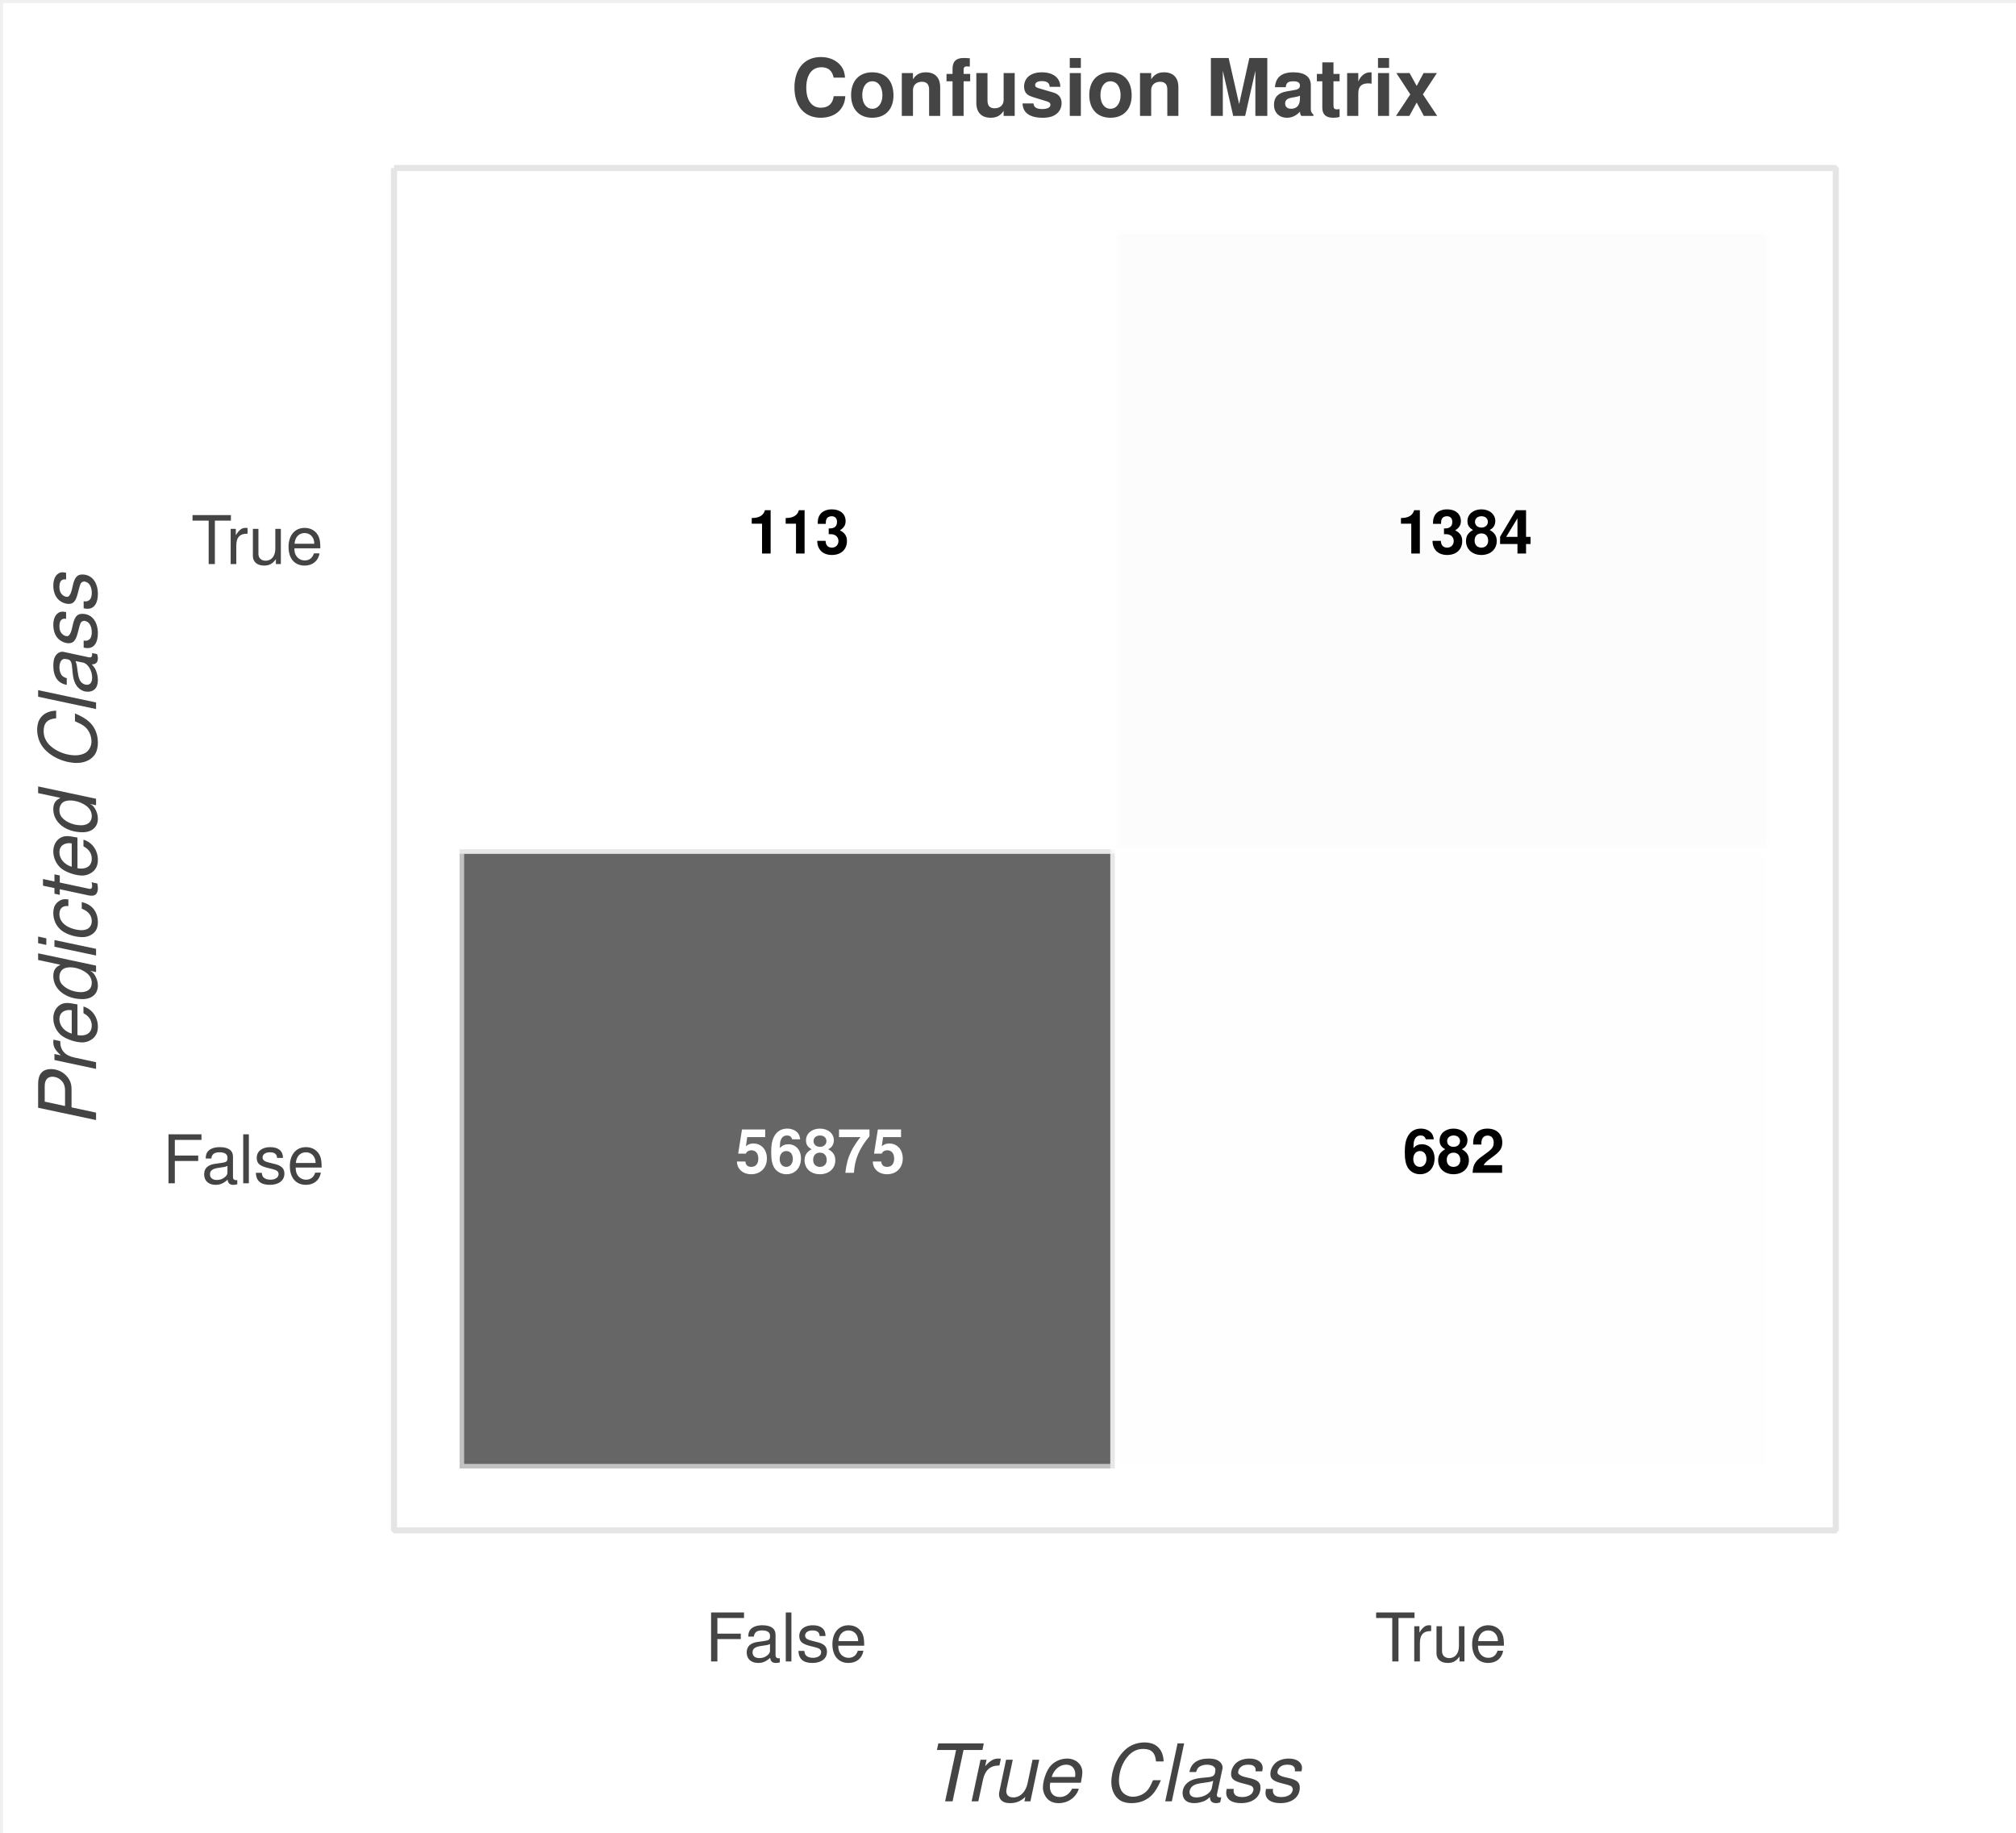
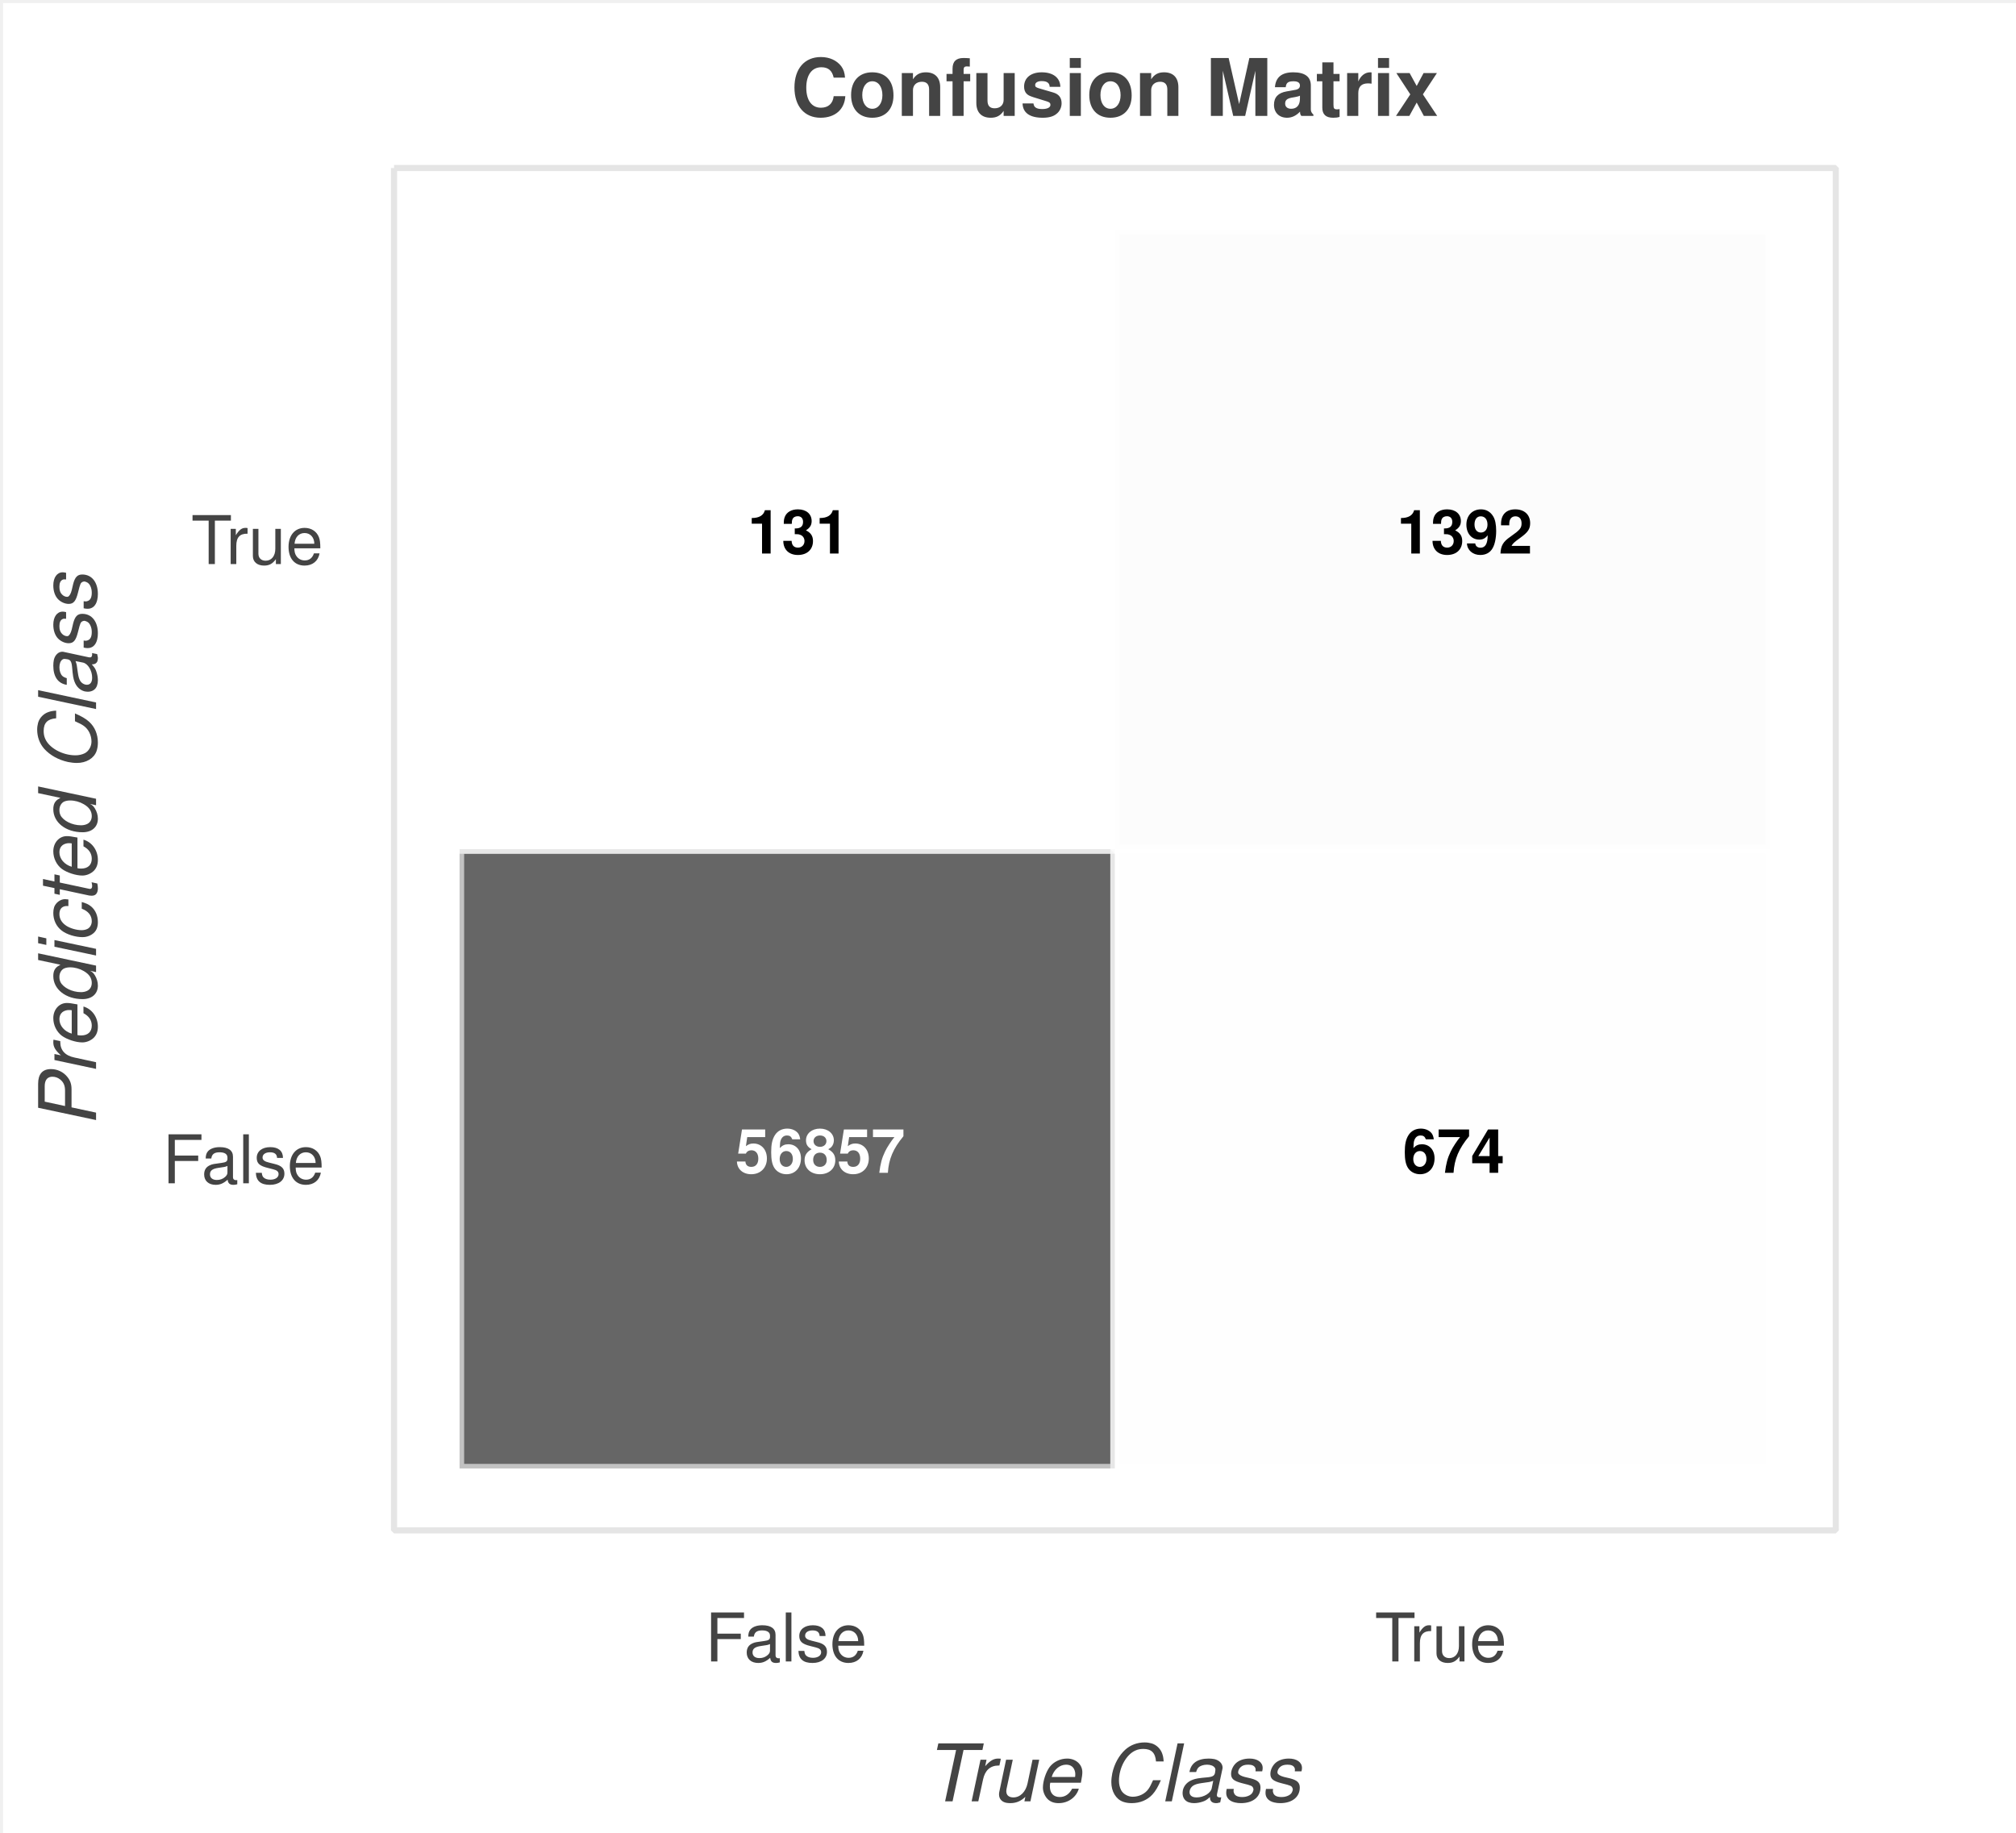
<svg xmlns="http://www.w3.org/2000/svg" version="1.1" width="330" height="300">
  <defs>
-     <clipPath id="TuXOOeZFJeee">
+     <clipPath id="pQMURkIulTdN">
      <path fill="none" stroke="none" d="M 64.5 27.5 L 300.5 27.5 L 300.5 250.5 L 64.5 250.5 L 64.5 27.5" />
    </clipPath>
-     <clipPath id="AlJkwJmiyzBL">
+     <clipPath id="TIpGhAKNcHMR">
      <path fill="none" stroke="none" d="M 64.5 27.5 L 300.5 27.5 L 300.5 250.5 L 64.5 250.5 L 64.5 27.5" />
    </clipPath>
-     <clipPath id="EPVDQDyAlFrS">
+     <clipPath id="XSIrxrmNfHAG">
      <path fill="none" stroke="none" d="M 64.5 27.5 L 300.5 27.5 L 300.5 250.5 L 64.5 250.5 L 64.5 27.5" />
    </clipPath>
-     <clipPath id="JovXZNFvnxfH">
+     <clipPath id="ToDHFHTANnqG">
      <path fill="none" stroke="none" d="M 64.5 27.5 L 300.5 27.5 L 300.5 250.5 L 64.5 250.5 L 64.5 27.5" />
    </clipPath>
-     <clipPath id="lEXLiIuXRNhy">
+     <clipPath id="HolzykiAcrDi">
      <path fill="none" stroke="none" d="M 64.5 27.5 L 300.5 27.5 L 300.5 250.5 L 64.5 250.5 L 64.5 27.5" />
    </clipPath>
-     <clipPath id="SHZGEIAUJgat">
+     <clipPath id="nGuruIVBnKkf">
      <path fill="none" stroke="none" d="M 64.5 27.5 L 300.5 27.5 L 300.5 250.5 L 64.5 250.5 L 64.5 27.5" />
    </clipPath>
-     <clipPath id="NrfgzXJFMDgh">
+     <clipPath id="gOhhELppVmDq">
      <path fill="none" stroke="none" d="M 64.5 27.5 L 300.5 27.5 L 300.5 250.5 L 64.5 250.5 L 64.5 27.5" />
    </clipPath>
-     <clipPath id="VMpuyMWzWmqK">
+     <clipPath id="dBTtozVAQBhQ">
      <path fill="none" stroke="none" d="M 64.5 27.5 L 300.5 27.5 L 300.5 250.5 L 64.5 250.5 L 64.5 27.5" />
    </clipPath>
  </defs>
  <path fill="rgb(255,255,255)" stroke="none" paint-order="stroke" d="M 0.5 0.5 L 330.5 0.5 L 330.5 300.5 L 0.5 300.5 L 0.5 0.5" fill-opacity="1" />
  <rect fill="#FFFFFF" stroke="none" x="64" y="27" width="236" height="223" transform="matrix(1, 0, 0, 1, 0.5, 0.5)" />
  <path fill="rgb(255,255,255)" stroke="none" paint-order="stroke" d="M 64.5 27.5 L 300.5 27.5 L 300.5 250.5 L 64.5 250.5 L 64.5 27.5" fill-opacity="1" />
  <path fill="none" stroke="rgb(229,229,229)" paint-order="fill" d="M 64.5 27.5 L 300.5 27.5 L 300.5 250.5 L 64.5 250.5 L 64.5 27.5" stroke-opacity="1" stroke-linejoin="bevel" stroke-miterlimit="10" stroke-dasharray="" />
  <path fill="none" stroke="none" />
-   <path fill="rgb(0,0,0)" stroke="rgb(255,255,255)" paint-order="fill" d="M 75.227 139 L 182.5 139 L 182.5 240.364 L 75.227 240.364 L 75.227 139" fill-opacity="0.6" clip-path="url(#EPVDQDyAlFrS)" stroke-opacity="0.6" stroke-linejoin="bevel" stroke-miterlimit="10" stroke-width="1.5" stroke-dasharray="" />
-   <path fill="rgb(255,255,255)" stroke="rgb(255,255,255)" paint-order="fill" d="M 75.227 37.636 L 182.5 37.636 L 182.5 139 L 75.227 139 L 75.227 37.636" fill-opacity="0.6" clip-path="url(#EPVDQDyAlFrS)" stroke-opacity="0.6" stroke-linejoin="bevel" stroke-miterlimit="10" stroke-width="1.5" stroke-dasharray="" />
-   <path fill="rgb(253,253,253)" stroke="rgb(255,255,255)" paint-order="fill" d="M 182.5 139 L 289.773 139 L 289.773 240.364 L 182.5 240.364 L 182.5 139" fill-opacity="0.6" clip-path="url(#EPVDQDyAlFrS)" stroke-opacity="0.6" stroke-linejoin="bevel" stroke-miterlimit="10" stroke-width="1.5" stroke-dasharray="" />
-   <path fill="rgb(250,250,250)" stroke="rgb(255,255,255)" paint-order="fill" d="M 182.5 37.636 L 289.773 37.636 L 289.773 139 L 182.5 139 L 182.5 37.636" fill-opacity="0.6" clip-path="url(#EPVDQDyAlFrS)" stroke-opacity="0.6" stroke-linejoin="bevel" stroke-miterlimit="10" stroke-width="1.5" stroke-dasharray="" />
+   <path fill="rgb(0,0,0)" stroke="rgb(255,255,255)" paint-order="fill" d="M 75.227 139 L 182.5 139 L 182.5 240.364 L 75.227 240.364 L 75.227 139" fill-opacity="0.6" clip-path="url(#XSIrxrmNfHAG)" stroke-opacity="0.6" stroke-linejoin="bevel" stroke-miterlimit="10" stroke-width="1.5" stroke-dasharray="" />
+   <path fill="rgb(255,255,255)" stroke="rgb(255,255,255)" paint-order="fill" d="M 75.227 37.636 L 182.5 37.636 L 182.5 139 L 75.227 139 L 75.227 37.636" fill-opacity="0.6" clip-path="url(#XSIrxrmNfHAG)" stroke-opacity="0.6" stroke-linejoin="bevel" stroke-miterlimit="10" stroke-width="1.5" stroke-dasharray="" />
+   <path fill="rgb(253,253,253)" stroke="rgb(255,255,255)" paint-order="fill" d="M 182.5 139 L 289.773 139 L 289.773 240.364 L 182.5 240.364 L 182.5 139" fill-opacity="0.6" clip-path="url(#XSIrxrmNfHAG)" stroke-opacity="0.6" stroke-linejoin="bevel" stroke-miterlimit="10" stroke-width="1.5" stroke-dasharray="" />
+   <path fill="rgb(250,250,250)" stroke="rgb(255,255,255)" paint-order="fill" d="M 182.5 37.636 L 289.773 37.636 L 289.773 139 L 182.5 139 L 182.5 37.636" fill-opacity="0.6" clip-path="url(#XSIrxrmNfHAG)" stroke-opacity="0.6" stroke-linejoin="bevel" stroke-miterlimit="10" stroke-width="1.5" stroke-dasharray="" />
  <text fill="rgb(68,68,68)" stroke="none" font-family="helvetica" font-size="11px" font-style="normal" font-weight="normal" text-decoration="normal" x="114.914" y="271.452" text-anchor="start" dominant-baseline="alphabetic" transform="matrix(1, 0, 0, 1, 0.5, 0.5)" fill-opacity="1">False</text>
  <text fill="rgb(68,68,68)" stroke="none" font-family="helvetica" font-size="11px" font-style="normal" font-weight="normal" text-decoration="normal" x="224.528" y="271.452" text-anchor="start" dominant-baseline="alphabetic" transform="matrix(1, 0, 0, 1, 0.5, 0.5)" fill-opacity="1">True</text>
  <text fill="rgb(68,68,68)" stroke="none" font-family="helvetica" font-size="13px" font-style="italic" font-weight="normal" text-decoration="normal" x="150.817" y="294.352" text-anchor="start" dominant-baseline="alphabetic" transform="matrix(1, 0, 0, 1, 0.5, 0.5)" fill-opacity="1">True Class</text>
  <text fill="rgb(68,68,68)" stroke="none" font-family="helvetica" font-size="11px" font-style="normal" font-weight="normal" text-decoration="normal" x="26.1" y="193.191" text-anchor="start" dominant-baseline="alphabetic" transform="matrix(1, 0, 0, 1, 0.5, 0.5)" fill-opacity="1">False</text>
  <text fill="rgb(68,68,68)" stroke="none" font-family="helvetica" font-size="11px" font-style="normal" font-weight="normal" text-decoration="normal" x="30.783" y="91.828" text-anchor="start" dominant-baseline="alphabetic" transform="matrix(1, 0, 0, 1, 0.5, 0.5)" fill-opacity="1">True</text>
  <text fill="rgb(68,68,68)" stroke="none" font-family="helvetica" font-size="13px" font-style="italic" font-weight="normal" text-decoration="normal" x="-27.425" y="135.625" text-anchor="start" dominant-baseline="alphabetic" transform="matrix(6.123233995736766e-17, -1, 1, 6.123233995736766e-17, -119.9, 157.1)" fill-opacity="1">Predicted Class</text>
  <path fill="none" stroke="none" />
-   <text fill="rgb(255,255,255)" stroke="none" font-family="helvetica" font-size="10px" font-style="normal" font-weight="bold" text-decoration="normal" x="0" y="0" text-anchor="start" dominant-baseline="central" transform="matrix(1, 0, 0, 1, 120.3636, 189.6818)" fill-opacity="1">56875</text>
+   <text fill="rgb(255,255,255)" stroke="none" font-family="helvetica" font-size="10px" font-style="normal" font-weight="bold" text-decoration="normal" x="0" y="0" text-anchor="start" dominant-baseline="central" transform="matrix(1, 0, 0, 1, 120.3636, 189.6818)" fill-opacity="1">56857</text>
  <path fill="none" stroke="none" />
-   <text fill="rgb(0,0,0)" stroke="none" font-family="helvetica" font-size="10px" font-style="normal" font-weight="bold" text-decoration="normal" x="0" y="0" text-anchor="start" dominant-baseline="central" transform="matrix(1, 0, 0, 1, 122.3636, 88.31818)" fill-opacity="1">113</text>
+   <text fill="rgb(0,0,0)" stroke="none" font-family="helvetica" font-size="10px" font-style="normal" font-weight="bold" text-decoration="normal" x="0" y="0" text-anchor="start" dominant-baseline="central" transform="matrix(1, 0, 0, 1, 122.3636, 88.31818)" fill-opacity="1">131</text>
  <path fill="none" stroke="none" />
-   <text fill="rgb(0,0,0)" stroke="none" font-family="helvetica" font-size="10px" font-style="normal" font-weight="bold" text-decoration="normal" x="0" y="0" text-anchor="start" dominant-baseline="central" transform="matrix(1, 0, 0, 1, 229.6364, 189.6818)" fill-opacity="1">682</text>
+   <text fill="rgb(0,0,0)" stroke="none" font-family="helvetica" font-size="10px" font-style="normal" font-weight="bold" text-decoration="normal" x="0" y="0" text-anchor="start" dominant-baseline="central" transform="matrix(1, 0, 0, 1, 229.6364, 189.6818)" fill-opacity="1">674</text>
  <path fill="none" stroke="none" />
-   <text fill="rgb(0,0,0)" stroke="none" font-family="helvetica" font-size="10px" font-style="normal" font-weight="bold" text-decoration="normal" x="0" y="0" text-anchor="start" dominant-baseline="central" transform="matrix(1, 0, 0, 1, 228.6364, 88.31818)" fill-opacity="1">1384</text>
+   <text fill="rgb(0,0,0)" stroke="none" font-family="helvetica" font-size="10px" font-style="normal" font-weight="bold" text-decoration="normal" x="0" y="0" text-anchor="start" dominant-baseline="central" transform="matrix(1, 0, 0, 1, 228.6364, 88.31818)" fill-opacity="1">1392</text>
  <path fill="none" stroke="none" />
  <text fill="rgb(68,68,68)" stroke="none" font-family="helvetica" font-size="13px" font-style="normal" font-weight="bold" text-decoration="normal" x="0" y="0" text-anchor="middle" dominant-baseline="text-after-edge" transform="matrix(1, 0, 0, 1, 182.5, 22.5)" fill-opacity="1">Confusion Matrix</text>
</svg>
